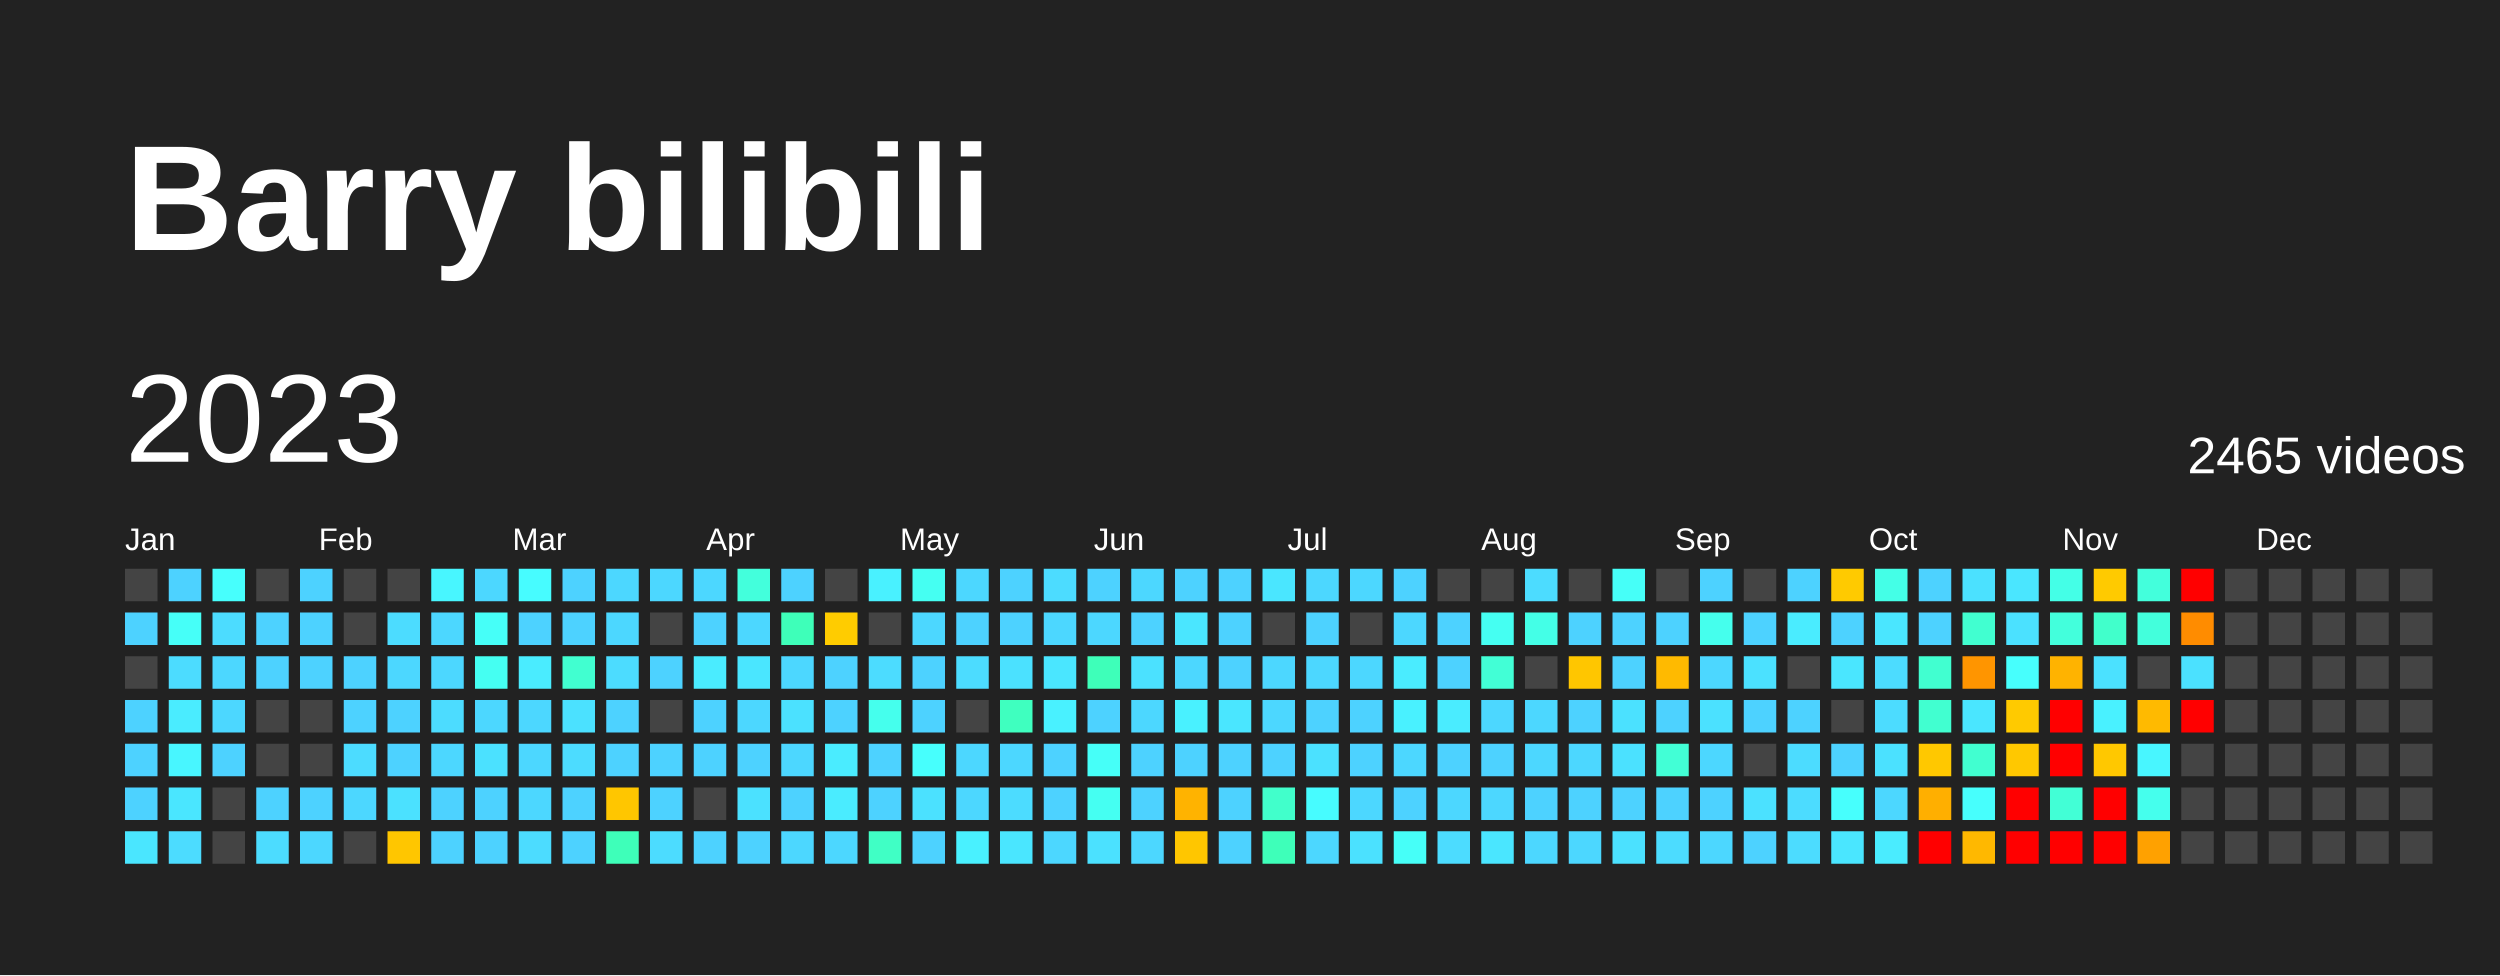
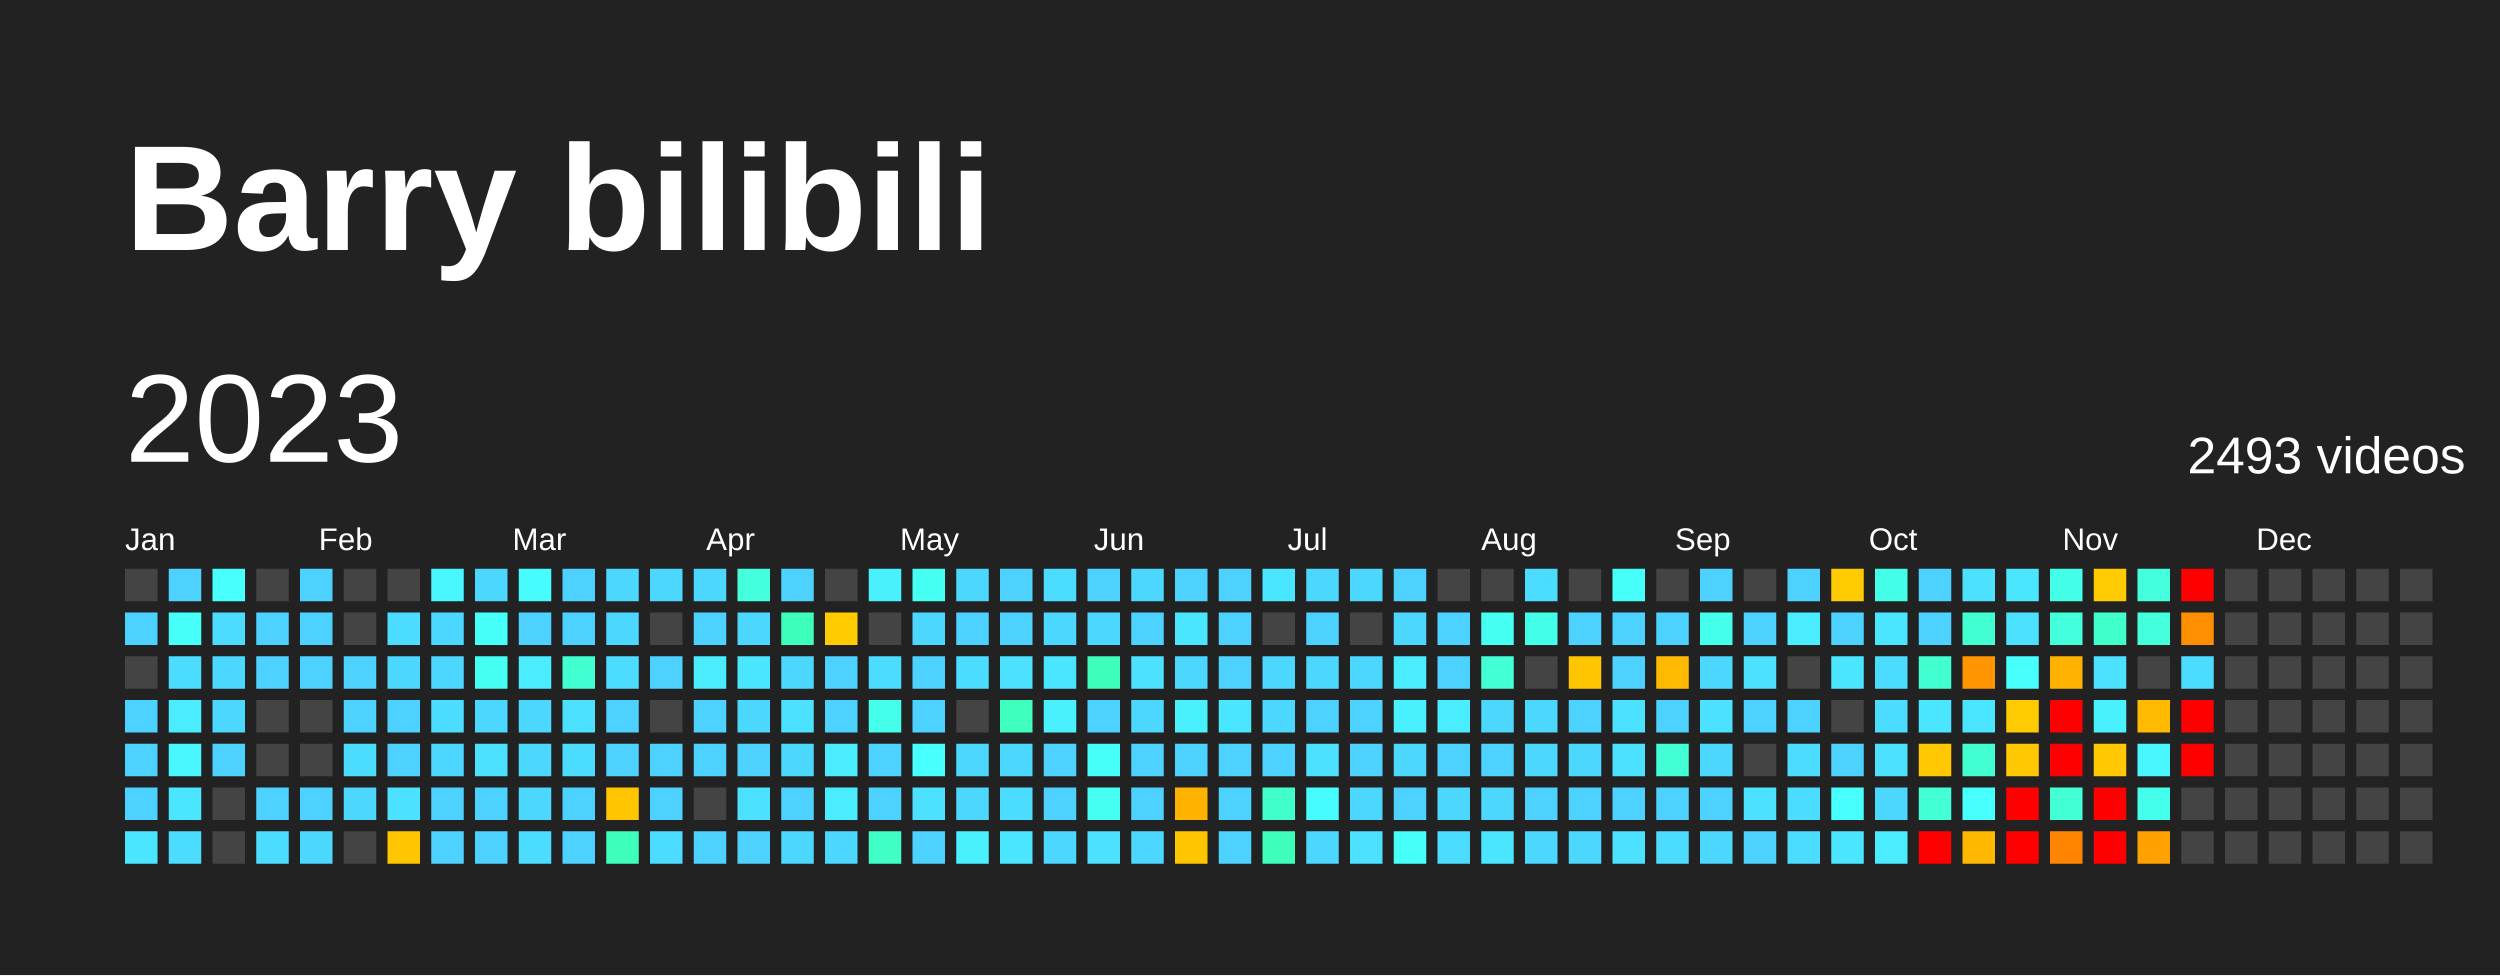
<svg xmlns="http://www.w3.org/2000/svg" baseProfile="full" height="78mm" version="1.1" viewBox="0,0,200,78" width="200mm">
  <defs />
  <rect fill="#222222" height="78" width="200" x="0" y="0" />
  <text fill="#FFFFFF" style="font-size:12px; font-family:Arial; font-weight:bold;" x="10" y="20">Barry bilibili</text>
  <text dominant-baseline="hanging" fill="#FFFFFF" style="font-size:10.0px; font-family:Arial;" x="10" y="30">2023</text>
-   <text dominant-baseline="hanging" fill="#FFFFFF" style="font-size:4.125px; font-family:Arial;" x="175" y="35">2465 videos</text>
+   <text dominant-baseline="hanging" fill="#FFFFFF" style="font-size:4.125px; font-family:Arial;" x="175" y="35">2493 videos</text>
  <text fill="#FFFFFF" style="font-size:2.5px; font-family:Arial" x="10.0" y="44">Jan</text>
  <text fill="#FFFFFF" style="font-size:2.5px; font-family:Arial" x="25.5" y="44">Feb</text>
  <text fill="#FFFFFF" style="font-size:2.5px; font-family:Arial" x="41.0" y="44">Mar</text>
  <text fill="#FFFFFF" style="font-size:2.5px; font-family:Arial" x="56.5" y="44">Apr</text>
  <text fill="#FFFFFF" style="font-size:2.5px; font-family:Arial" x="72.0" y="44">May</text>
  <text fill="#FFFFFF" style="font-size:2.5px; font-family:Arial" x="87.5" y="44">Jun</text>
  <text fill="#FFFFFF" style="font-size:2.5px; font-family:Arial" x="103.0" y="44">Jul</text>
  <text fill="#FFFFFF" style="font-size:2.5px; font-family:Arial" x="118.5" y="44">Aug</text>
  <text fill="#FFFFFF" style="font-size:2.5px; font-family:Arial" x="134.0" y="44">Sep</text>
  <text fill="#FFFFFF" style="font-size:2.5px; font-family:Arial" x="149.5" y="44">Oct</text>
  <text fill="#FFFFFF" style="font-size:2.5px; font-family:Arial" x="165.0" y="44">Nov</text>
  <text fill="#FFFFFF" style="font-size:2.5px; font-family:Arial" x="180.5" y="44">Dec</text>
  <rect fill="#444444" height="2.6" width="2.6" x="10.0" y="45.5" />
  <rect fill="#4dd2ff" height="2.6" width="2.6" x="10.0" y="49.0" />
  <rect fill="#444444" height="2.6" width="2.6" x="10.0" y="52.5" />
  <rect fill="#4dd2ff" height="2.6" width="2.6" x="10.0" y="56.0" />
  <rect fill="#4dd2ff" height="2.6" width="2.6" x="10.0" y="59.5" />
  <rect fill="#4dd2ff" height="2.6" width="2.6" x="10.0" y="63.0" />
  <rect fill="#4ae6ff" height="2.6" width="2.6" x="10.0" y="66.5" />
  <rect fill="#4dd2ff" height="2.6" width="2.6" x="13.5" y="45.5" />
  <rect fill="#46fff8" height="2.6" width="2.6" x="13.5" y="49.0" />
  <rect fill="#4cdcff" height="2.6" width="2.6" x="13.5" y="52.5" />
  <rect fill="#4aecff" height="2.6" width="2.6" x="13.5" y="56.0" />
  <rect fill="#48f6ff" height="2.6" width="2.6" x="13.5" y="59.5" />
  <rect fill="#4ae6ff" height="2.6" width="2.6" x="13.5" y="63.0" />
  <rect fill="#4cdcff" height="2.6" width="2.6" x="13.5" y="66.5" />
  <rect fill="#47fffd" height="2.6" width="2.6" x="17.0" y="45.5" />
  <rect fill="#4cdcff" height="2.6" width="2.6" x="17.0" y="49.0" />
  <rect fill="#4cd7ff" height="2.6" width="2.6" x="17.0" y="52.5" />
  <rect fill="#4cd7ff" height="2.6" width="2.6" x="17.0" y="56.0" />
  <rect fill="#4dd2ff" height="2.6" width="2.6" x="17.0" y="59.5" />
  <rect fill="#444444" height="2.6" width="2.6" x="17.0" y="63.0" />
  <rect fill="#444444" height="2.6" width="2.6" x="17.0" y="66.5" />
  <rect fill="#444444" height="2.6" width="2.6" x="20.5" y="45.5" />
  <rect fill="#4dd2ff" height="2.6" width="2.6" x="20.5" y="49.0" />
  <rect fill="#4dd2ff" height="2.6" width="2.6" x="20.5" y="52.5" />
  <rect fill="#444444" height="2.6" width="2.6" x="20.5" y="56.0" />
  <rect fill="#444444" height="2.6" width="2.6" x="20.5" y="59.5" />
  <rect fill="#4dd2ff" height="2.6" width="2.6" x="20.5" y="63.0" />
  <rect fill="#4cdcff" height="2.6" width="2.6" x="20.5" y="66.5" />
  <rect fill="#4dd2ff" height="2.6" width="2.6" x="24.0" y="45.5" />
  <rect fill="#4dd2ff" height="2.6" width="2.6" x="24.0" y="49.0" />
  <rect fill="#4dd2ff" height="2.6" width="2.6" x="24.0" y="52.5" />
  <rect fill="#444444" height="2.6" width="2.6" x="24.0" y="56.0" />
  <rect fill="#444444" height="2.6" width="2.6" x="24.0" y="59.5" />
  <rect fill="#4dd2ff" height="2.6" width="2.6" x="24.0" y="63.0" />
  <rect fill="#4cd7ff" height="2.6" width="2.6" x="24.0" y="66.5" />
  <rect fill="#444444" height="2.6" width="2.6" x="27.5" y="45.5" />
  <rect fill="#444444" height="2.6" width="2.6" x="27.5" y="49.0" />
  <rect fill="#4dd2ff" height="2.6" width="2.6" x="27.5" y="52.5" />
  <rect fill="#4dd2ff" height="2.6" width="2.6" x="27.5" y="56.0" />
  <rect fill="#4cdcff" height="2.6" width="2.6" x="27.5" y="59.5" />
  <rect fill="#4cd7ff" height="2.6" width="2.6" x="27.5" y="63.0" />
  <rect fill="#444444" height="2.6" width="2.6" x="27.5" y="66.5" />
  <rect fill="#444444" height="2.6" width="2.6" x="31.0" y="45.5" />
  <rect fill="#4cdcff" height="2.6" width="2.6" x="31.0" y="49.0" />
  <rect fill="#4cd7ff" height="2.6" width="2.6" x="31.0" y="52.5" />
  <rect fill="#4dd2ff" height="2.6" width="2.6" x="31.0" y="56.0" />
  <rect fill="#4dd2ff" height="2.6" width="2.6" x="31.0" y="59.5" />
  <rect fill="#4be1ff" height="2.6" width="2.6" x="31.0" y="63.0" />
  <rect fill="#ffc600" height="2.6" width="2.6" x="31.0" y="66.5" />
  <rect fill="#48f6ff" height="2.6" width="2.6" x="34.5" y="45.5" />
  <rect fill="#4cd7ff" height="2.6" width="2.6" x="34.5" y="49.0" />
  <rect fill="#4cd7ff" height="2.6" width="2.6" x="34.5" y="52.5" />
  <rect fill="#4cdcff" height="2.6" width="2.6" x="34.5" y="56.0" />
  <rect fill="#4cd7ff" height="2.6" width="2.6" x="34.5" y="59.5" />
  <rect fill="#4dd2ff" height="2.6" width="2.6" x="34.5" y="63.0" />
  <rect fill="#4dd2ff" height="2.6" width="2.6" x="34.5" y="66.5" />
  <rect fill="#4cd7ff" height="2.6" width="2.6" x="38.0" y="45.5" />
  <rect fill="#46fff8" height="2.6" width="2.6" x="38.0" y="49.0" />
  <rect fill="#45fff2" height="2.6" width="2.6" x="38.0" y="52.5" />
  <rect fill="#4cd7ff" height="2.6" width="2.6" x="38.0" y="56.0" />
  <rect fill="#4be1ff" height="2.6" width="2.6" x="38.0" y="59.5" />
  <rect fill="#4dd2ff" height="2.6" width="2.6" x="38.0" y="63.0" />
  <rect fill="#4dd2ff" height="2.6" width="2.6" x="38.0" y="66.5" />
  <rect fill="#47fcff" height="2.6" width="2.6" x="41.5" y="45.5" />
  <rect fill="#4dd2ff" height="2.6" width="2.6" x="41.5" y="49.0" />
  <rect fill="#4aecff" height="2.6" width="2.6" x="41.5" y="52.5" />
  <rect fill="#4cd7ff" height="2.6" width="2.6" x="41.5" y="56.0" />
  <rect fill="#4cd7ff" height="2.6" width="2.6" x="41.5" y="59.5" />
  <rect fill="#4cd7ff" height="2.6" width="2.6" x="41.5" y="63.0" />
  <rect fill="#4cdcff" height="2.6" width="2.6" x="41.5" y="66.5" />
  <rect fill="#4dd2ff" height="2.6" width="2.6" x="45.0" y="45.5" />
  <rect fill="#4dd2ff" height="2.6" width="2.6" x="45.0" y="49.0" />
  <rect fill="#41ffd0" height="2.6" width="2.6" x="45.0" y="52.5" />
  <rect fill="#4be1ff" height="2.6" width="2.6" x="45.0" y="56.0" />
  <rect fill="#4cdcff" height="2.6" width="2.6" x="45.0" y="59.5" />
  <rect fill="#4dd2ff" height="2.6" width="2.6" x="45.0" y="63.0" />
  <rect fill="#4dd2ff" height="2.6" width="2.6" x="45.0" y="66.5" />
  <rect fill="#4cd7ff" height="2.6" width="2.6" x="48.5" y="45.5" />
  <rect fill="#4cd7ff" height="2.6" width="2.6" x="48.5" y="49.0" />
  <rect fill="#4cdcff" height="2.6" width="2.6" x="48.5" y="52.5" />
  <rect fill="#4dd2ff" height="2.6" width="2.6" x="48.5" y="56.0" />
  <rect fill="#4dd2ff" height="2.6" width="2.6" x="48.5" y="59.5" />
  <rect fill="#ffc600" height="2.6" width="2.6" x="48.5" y="63.0" />
  <rect fill="#3effb9" height="2.6" width="2.6" x="48.5" y="66.5" />
  <rect fill="#4cd7ff" height="2.6" width="2.6" x="52.0" y="45.5" />
  <rect fill="#444444" height="2.6" width="2.6" x="52.0" y="49.0" />
  <rect fill="#4dd2ff" height="2.6" width="2.6" x="52.0" y="52.5" />
  <rect fill="#444444" height="2.6" width="2.6" x="52.0" y="56.0" />
  <rect fill="#4dd2ff" height="2.6" width="2.6" x="52.0" y="59.5" />
  <rect fill="#4dd2ff" height="2.6" width="2.6" x="52.0" y="63.0" />
  <rect fill="#4cdcff" height="2.6" width="2.6" x="52.0" y="66.5" />
  <rect fill="#4cd7ff" height="2.6" width="2.6" x="55.5" y="45.5" />
  <rect fill="#4dd2ff" height="2.6" width="2.6" x="55.5" y="49.0" />
  <rect fill="#4aecff" height="2.6" width="2.6" x="55.5" y="52.5" />
  <rect fill="#4dd2ff" height="2.6" width="2.6" x="55.5" y="56.0" />
  <rect fill="#4dd2ff" height="2.6" width="2.6" x="55.5" y="59.5" />
  <rect fill="#444444" height="2.6" width="2.6" x="55.5" y="63.0" />
  <rect fill="#4dd2ff" height="2.6" width="2.6" x="55.5" y="66.5" />
  <rect fill="#43ffdc" height="2.6" width="2.6" x="59.0" y="45.5" />
  <rect fill="#4cd7ff" height="2.6" width="2.6" x="59.0" y="49.0" />
  <rect fill="#4ae6ff" height="2.6" width="2.6" x="59.0" y="52.5" />
  <rect fill="#4cd7ff" height="2.6" width="2.6" x="59.0" y="56.0" />
  <rect fill="#4dd2ff" height="2.6" width="2.6" x="59.0" y="59.5" />
  <rect fill="#4be1ff" height="2.6" width="2.6" x="59.0" y="63.0" />
  <rect fill="#4dd2ff" height="2.6" width="2.6" x="59.0" y="66.5" />
  <rect fill="#4dd2ff" height="2.6" width="2.6" x="62.5" y="45.5" />
  <rect fill="#3effb9" height="2.6" width="2.6" x="62.5" y="49.0" />
  <rect fill="#4cd7ff" height="2.6" width="2.6" x="62.5" y="52.5" />
  <rect fill="#4be1ff" height="2.6" width="2.6" x="62.5" y="56.0" />
  <rect fill="#4cd7ff" height="2.6" width="2.6" x="62.5" y="59.5" />
  <rect fill="#4dd2ff" height="2.6" width="2.6" x="62.5" y="63.0" />
  <rect fill="#4cd7ff" height="2.6" width="2.6" x="62.5" y="66.5" />
  <rect fill="#444444" height="2.6" width="2.6" x="66.0" y="45.5" />
  <rect fill="#ffcc00" height="2.6" width="2.6" x="66.0" y="49.0" />
  <rect fill="#4dd2ff" height="2.6" width="2.6" x="66.0" y="52.5" />
  <rect fill="#4dd2ff" height="2.6" width="2.6" x="66.0" y="56.0" />
  <rect fill="#4aecff" height="2.6" width="2.6" x="66.0" y="59.5" />
  <rect fill="#4aecff" height="2.6" width="2.6" x="66.0" y="63.0" />
  <rect fill="#4cd7ff" height="2.6" width="2.6" x="66.0" y="66.5" />
  <rect fill="#49f1ff" height="2.6" width="2.6" x="69.5" y="45.5" />
  <rect fill="#444444" height="2.6" width="2.6" x="69.5" y="49.0" />
  <rect fill="#4cdcff" height="2.6" width="2.6" x="69.5" y="52.5" />
  <rect fill="#45ffed" height="2.6" width="2.6" x="69.5" y="56.0" />
  <rect fill="#4dd2ff" height="2.6" width="2.6" x="69.5" y="59.5" />
  <rect fill="#4dd2ff" height="2.6" width="2.6" x="69.5" y="63.0" />
  <rect fill="#40ffc5" height="2.6" width="2.6" x="69.5" y="66.5" />
  <rect fill="#45fff2" height="2.6" width="2.6" x="73.0" y="45.5" />
  <rect fill="#4cd7ff" height="2.6" width="2.6" x="73.0" y="49.0" />
  <rect fill="#4dd2ff" height="2.6" width="2.6" x="73.0" y="52.5" />
  <rect fill="#4dd2ff" height="2.6" width="2.6" x="73.0" y="56.0" />
  <rect fill="#47fffd" height="2.6" width="2.6" x="73.0" y="59.5" />
  <rect fill="#4be1ff" height="2.6" width="2.6" x="73.0" y="63.0" />
  <rect fill="#4dd2ff" height="2.6" width="2.6" x="73.0" y="66.5" />
  <rect fill="#4cd7ff" height="2.6" width="2.6" x="76.5" y="45.5" />
  <rect fill="#4dd2ff" height="2.6" width="2.6" x="76.5" y="49.0" />
  <rect fill="#4cdcff" height="2.6" width="2.6" x="76.5" y="52.5" />
  <rect fill="#444444" height="2.6" width="2.6" x="76.5" y="56.0" />
  <rect fill="#4cd7ff" height="2.6" width="2.6" x="76.5" y="59.5" />
  <rect fill="#4cd7ff" height="2.6" width="2.6" x="76.5" y="63.0" />
  <rect fill="#49f1ff" height="2.6" width="2.6" x="76.5" y="66.5" />
  <rect fill="#4dd2ff" height="2.6" width="2.6" x="80.0" y="45.5" />
  <rect fill="#4dd2ff" height="2.6" width="2.6" x="80.0" y="49.0" />
  <rect fill="#4be1ff" height="2.6" width="2.6" x="80.0" y="52.5" />
  <rect fill="#3fffbf" height="2.6" width="2.6" x="80.0" y="56.0" />
  <rect fill="#4cd7ff" height="2.6" width="2.6" x="80.0" y="59.5" />
  <rect fill="#4cdcff" height="2.6" width="2.6" x="80.0" y="63.0" />
  <rect fill="#4ae6ff" height="2.6" width="2.6" x="80.0" y="66.5" />
  <rect fill="#4cdcff" height="2.6" width="2.6" x="83.5" y="45.5" />
  <rect fill="#4cd7ff" height="2.6" width="2.6" x="83.5" y="49.0" />
  <rect fill="#4ae6ff" height="2.6" width="2.6" x="83.5" y="52.5" />
  <rect fill="#49f1ff" height="2.6" width="2.6" x="83.5" y="56.0" />
  <rect fill="#4dd2ff" height="2.6" width="2.6" x="83.5" y="59.5" />
  <rect fill="#4dd2ff" height="2.6" width="2.6" x="83.5" y="63.0" />
  <rect fill="#4cd7ff" height="2.6" width="2.6" x="83.5" y="66.5" />
  <rect fill="#4dd2ff" height="2.6" width="2.6" x="87.0" y="45.5" />
  <rect fill="#4cd7ff" height="2.6" width="2.6" x="87.0" y="49.0" />
  <rect fill="#3effb9" height="2.6" width="2.6" x="87.0" y="52.5" />
  <rect fill="#4dd2ff" height="2.6" width="2.6" x="87.0" y="56.0" />
  <rect fill="#46fff8" height="2.6" width="2.6" x="87.0" y="59.5" />
  <rect fill="#45fff2" height="2.6" width="2.6" x="87.0" y="63.0" />
  <rect fill="#4be1ff" height="2.6" width="2.6" x="87.0" y="66.5" />
  <rect fill="#4cd7ff" height="2.6" width="2.6" x="90.5" y="45.5" />
  <rect fill="#4dd2ff" height="2.6" width="2.6" x="90.5" y="49.0" />
  <rect fill="#4be1ff" height="2.6" width="2.6" x="90.5" y="52.5" />
  <rect fill="#4cd7ff" height="2.6" width="2.6" x="90.5" y="56.0" />
  <rect fill="#4dd2ff" height="2.6" width="2.6" x="90.5" y="59.5" />
  <rect fill="#4dd2ff" height="2.6" width="2.6" x="90.5" y="63.0" />
  <rect fill="#4cd7ff" height="2.6" width="2.6" x="90.5" y="66.5" />
  <rect fill="#4dd2ff" height="2.6" width="2.6" x="94.0" y="45.5" />
  <rect fill="#4ae6ff" height="2.6" width="2.6" x="94.0" y="49.0" />
  <rect fill="#4cd7ff" height="2.6" width="2.6" x="94.0" y="52.5" />
  <rect fill="#49f1ff" height="2.6" width="2.6" x="94.0" y="56.0" />
  <rect fill="#4dd2ff" height="2.6" width="2.6" x="94.0" y="59.5" />
  <rect fill="#ffb300" height="2.6" width="2.6" x="94.0" y="63.0" />
  <rect fill="#ffc600" height="2.6" width="2.6" x="94.0" y="66.5" />
  <rect fill="#4dd2ff" height="2.6" width="2.6" x="97.5" y="45.5" />
  <rect fill="#4dd2ff" height="2.6" width="2.6" x="97.5" y="49.0" />
  <rect fill="#4dd2ff" height="2.6" width="2.6" x="97.5" y="52.5" />
  <rect fill="#4ae6ff" height="2.6" width="2.6" x="97.5" y="56.0" />
  <rect fill="#4dd2ff" height="2.6" width="2.6" x="97.5" y="59.5" />
  <rect fill="#4dd2ff" height="2.6" width="2.6" x="97.5" y="63.0" />
  <rect fill="#4dd2ff" height="2.6" width="2.6" x="97.5" y="66.5" />
  <rect fill="#4ae6ff" height="2.6" width="2.6" x="101.0" y="45.5" />
  <rect fill="#444444" height="2.6" width="2.6" x="101.0" y="49.0" />
  <rect fill="#4cd7ff" height="2.6" width="2.6" x="101.0" y="52.5" />
  <rect fill="#4cd7ff" height="2.6" width="2.6" x="101.0" y="56.0" />
  <rect fill="#4dd2ff" height="2.6" width="2.6" x="101.0" y="59.5" />
  <rect fill="#41ffcb" height="2.6" width="2.6" x="101.0" y="63.0" />
  <rect fill="#3effb9" height="2.6" width="2.6" x="101.0" y="66.5" />
  <rect fill="#4cd7ff" height="2.6" width="2.6" x="104.5" y="45.5" />
  <rect fill="#4dd2ff" height="2.6" width="2.6" x="104.5" y="49.0" />
  <rect fill="#4cd7ff" height="2.6" width="2.6" x="104.5" y="52.5" />
  <rect fill="#4dd2ff" height="2.6" width="2.6" x="104.5" y="56.0" />
  <rect fill="#4be1ff" height="2.6" width="2.6" x="104.5" y="59.5" />
  <rect fill="#47fcff" height="2.6" width="2.6" x="104.5" y="63.0" />
  <rect fill="#4cd7ff" height="2.6" width="2.6" x="104.5" y="66.5" />
  <rect fill="#4cd7ff" height="2.6" width="2.6" x="108.0" y="45.5" />
  <rect fill="#444444" height="2.6" width="2.6" x="108.0" y="49.0" />
  <rect fill="#4cd7ff" height="2.6" width="2.6" x="108.0" y="52.5" />
  <rect fill="#4dd2ff" height="2.6" width="2.6" x="108.0" y="56.0" />
  <rect fill="#4dd2ff" height="2.6" width="2.6" x="108.0" y="59.5" />
  <rect fill="#4cd7ff" height="2.6" width="2.6" x="108.0" y="63.0" />
  <rect fill="#4be1ff" height="2.6" width="2.6" x="108.0" y="66.5" />
  <rect fill="#4dd2ff" height="2.6" width="2.6" x="111.5" y="45.5" />
  <rect fill="#4cd7ff" height="2.6" width="2.6" x="111.5" y="49.0" />
  <rect fill="#4aecff" height="2.6" width="2.6" x="111.5" y="52.5" />
  <rect fill="#49f1ff" height="2.6" width="2.6" x="111.5" y="56.0" />
  <rect fill="#4cd7ff" height="2.6" width="2.6" x="111.5" y="59.5" />
  <rect fill="#4dd2ff" height="2.6" width="2.6" x="111.5" y="63.0" />
  <rect fill="#46fff8" height="2.6" width="2.6" x="111.5" y="66.5" />
  <rect fill="#444444" height="2.6" width="2.6" x="115.0" y="45.5" />
  <rect fill="#4dd2ff" height="2.6" width="2.6" x="115.0" y="49.0" />
  <rect fill="#4dd2ff" height="2.6" width="2.6" x="115.0" y="52.5" />
  <rect fill="#4aecff" height="2.6" width="2.6" x="115.0" y="56.0" />
  <rect fill="#4dd2ff" height="2.6" width="2.6" x="115.0" y="59.5" />
  <rect fill="#4cd7ff" height="2.6" width="2.6" x="115.0" y="63.0" />
  <rect fill="#4cdcff" height="2.6" width="2.6" x="115.0" y="66.5" />
  <rect fill="#444444" height="2.6" width="2.6" x="118.5" y="45.5" />
  <rect fill="#45fff2" height="2.6" width="2.6" x="118.5" y="49.0" />
  <rect fill="#42ffd6" height="2.6" width="2.6" x="118.5" y="52.5" />
  <rect fill="#4cd7ff" height="2.6" width="2.6" x="118.5" y="56.0" />
  <rect fill="#4dd2ff" height="2.6" width="2.6" x="118.5" y="59.5" />
  <rect fill="#4cd7ff" height="2.6" width="2.6" x="118.5" y="63.0" />
  <rect fill="#4ae6ff" height="2.6" width="2.6" x="118.5" y="66.5" />
  <rect fill="#4cdcff" height="2.6" width="2.6" x="122.0" y="45.5" />
  <rect fill="#44ffe7" height="2.6" width="2.6" x="122.0" y="49.0" />
  <rect fill="#444444" height="2.6" width="2.6" x="122.0" y="52.5" />
  <rect fill="#4cd7ff" height="2.6" width="2.6" x="122.0" y="56.0" />
  <rect fill="#4cd7ff" height="2.6" width="2.6" x="122.0" y="59.5" />
  <rect fill="#4dd2ff" height="2.6" width="2.6" x="122.0" y="63.0" />
  <rect fill="#4cd7ff" height="2.6" width="2.6" x="122.0" y="66.5" />
  <rect fill="#444444" height="2.6" width="2.6" x="125.5" y="45.5" />
  <rect fill="#4dd2ff" height="2.6" width="2.6" x="125.5" y="49.0" />
  <rect fill="#ffc600" height="2.6" width="2.6" x="125.5" y="52.5" />
  <rect fill="#4dd2ff" height="2.6" width="2.6" x="125.5" y="56.0" />
  <rect fill="#4cd7ff" height="2.6" width="2.6" x="125.5" y="59.5" />
  <rect fill="#4dd2ff" height="2.6" width="2.6" x="125.5" y="63.0" />
  <rect fill="#4cd7ff" height="2.6" width="2.6" x="125.5" y="66.5" />
  <rect fill="#46fff8" height="2.6" width="2.6" x="129.0" y="45.5" />
  <rect fill="#4dd2ff" height="2.6" width="2.6" x="129.0" y="49.0" />
  <rect fill="#4dd2ff" height="2.6" width="2.6" x="129.0" y="52.5" />
  <rect fill="#4be1ff" height="2.6" width="2.6" x="129.0" y="56.0" />
  <rect fill="#4be1ff" height="2.6" width="2.6" x="129.0" y="59.5" />
  <rect fill="#4dd2ff" height="2.6" width="2.6" x="129.0" y="63.0" />
  <rect fill="#4be1ff" height="2.6" width="2.6" x="129.0" y="66.5" />
  <rect fill="#444444" height="2.6" width="2.6" x="132.5" y="45.5" />
  <rect fill="#4dd2ff" height="2.6" width="2.6" x="132.5" y="49.0" />
  <rect fill="#ffba00" height="2.6" width="2.6" x="132.5" y="52.5" />
  <rect fill="#4dd2ff" height="2.6" width="2.6" x="132.5" y="56.0" />
  <rect fill="#42ffd6" height="2.6" width="2.6" x="132.5" y="59.5" />
  <rect fill="#4dd2ff" height="2.6" width="2.6" x="132.5" y="63.0" />
  <rect fill="#4cdcff" height="2.6" width="2.6" x="132.5" y="66.5" />
  <rect fill="#4dd2ff" height="2.6" width="2.6" x="136.0" y="45.5" />
  <rect fill="#45ffed" height="2.6" width="2.6" x="136.0" y="49.0" />
  <rect fill="#4cd7ff" height="2.6" width="2.6" x="136.0" y="52.5" />
  <rect fill="#4be1ff" height="2.6" width="2.6" x="136.0" y="56.0" />
  <rect fill="#4cd7ff" height="2.6" width="2.6" x="136.0" y="59.5" />
  <rect fill="#4dd2ff" height="2.6" width="2.6" x="136.0" y="63.0" />
  <rect fill="#4cd7ff" height="2.6" width="2.6" x="136.0" y="66.5" />
  <rect fill="#444444" height="2.6" width="2.6" x="139.5" y="45.5" />
  <rect fill="#4dd2ff" height="2.6" width="2.6" x="139.5" y="49.0" />
  <rect fill="#4be1ff" height="2.6" width="2.6" x="139.5" y="52.5" />
  <rect fill="#4dd2ff" height="2.6" width="2.6" x="139.5" y="56.0" />
  <rect fill="#444444" height="2.6" width="2.6" x="139.5" y="59.5" />
  <rect fill="#4be1ff" height="2.6" width="2.6" x="139.5" y="63.0" />
  <rect fill="#4dd2ff" height="2.6" width="2.6" x="139.5" y="66.5" />
  <rect fill="#4dd2ff" height="2.6" width="2.6" x="143.0" y="45.5" />
  <rect fill="#4aecff" height="2.6" width="2.6" x="143.0" y="49.0" />
  <rect fill="#444444" height="2.6" width="2.6" x="143.0" y="52.5" />
  <rect fill="#4dd2ff" height="2.6" width="2.6" x="143.0" y="56.0" />
  <rect fill="#4cdcff" height="2.6" width="2.6" x="143.0" y="59.5" />
  <rect fill="#4cdcff" height="2.6" width="2.6" x="143.0" y="63.0" />
  <rect fill="#4cdcff" height="2.6" width="2.6" x="143.0" y="66.5" />
  <rect fill="#ffca00" height="2.6" width="2.6" x="146.5" y="45.5" />
  <rect fill="#4dd2ff" height="2.6" width="2.6" x="146.5" y="49.0" />
  <rect fill="#4ae6ff" height="2.6" width="2.6" x="146.5" y="52.5" />
  <rect fill="#444444" height="2.6" width="2.6" x="146.5" y="56.0" />
  <rect fill="#4dd2ff" height="2.6" width="2.6" x="146.5" y="59.5" />
  <rect fill="#47fffd" height="2.6" width="2.6" x="146.5" y="63.0" />
  <rect fill="#4ae6ff" height="2.6" width="2.6" x="146.5" y="66.5" />
  <rect fill="#44ffe7" height="2.6" width="2.6" x="150.0" y="45.5" />
  <rect fill="#4ae6ff" height="2.6" width="2.6" x="150.0" y="49.0" />
  <rect fill="#4cdcff" height="2.6" width="2.6" x="150.0" y="52.5" />
  <rect fill="#4cdcff" height="2.6" width="2.6" x="150.0" y="56.0" />
  <rect fill="#4be1ff" height="2.6" width="2.6" x="150.0" y="59.5" />
  <rect fill="#4cd7ff" height="2.6" width="2.6" x="150.0" y="63.0" />
  <rect fill="#4aecff" height="2.6" width="2.6" x="150.0" y="66.5" />
  <rect fill="#4dd2ff" height="2.6" width="2.6" x="153.5" y="45.5" />
  <rect fill="#4dd2ff" height="2.6" width="2.6" x="153.5" y="49.0" />
  <rect fill="#41ffd0" height="2.6" width="2.6" x="153.5" y="52.5" />
-   <rect fill="#41ffd0" height="2.6" width="2.6" x="153.5" y="56.0" />
+   <rect fill="#4ae6ff" height="2.6" width="2.6" x="153.5" y="56.0" />
  <rect fill="#ffc800" height="2.6" width="2.6" x="153.5" y="59.5" />
-   <rect fill="#ffaf00" height="2.6" width="2.6" x="153.5" y="63.0" />
+   <rect fill="#42ffd6" height="2.6" width="2.6" x="153.5" y="63.0" />
  <rect fill="red" height="2.6" width="2.6" x="153.5" y="66.5" />
  <rect fill="#4be1ff" height="2.6" width="2.6" x="157.0" y="45.5" />
  <rect fill="#41ffd0" height="2.6" width="2.6" x="157.0" y="49.0" />
  <rect fill="#ff9500" height="2.6" width="2.6" x="157.0" y="52.5" />
  <rect fill="#4ae6ff" height="2.6" width="2.6" x="157.0" y="56.0" />
  <rect fill="#41ffd0" height="2.6" width="2.6" x="157.0" y="59.5" />
  <rect fill="#47fffd" height="2.6" width="2.6" x="157.0" y="63.0" />
  <rect fill="#ffb800" height="2.6" width="2.6" x="157.0" y="66.5" />
  <rect fill="#4ae6ff" height="2.6" width="2.6" x="160.5" y="45.5" />
  <rect fill="#4be1ff" height="2.6" width="2.6" x="160.5" y="49.0" />
  <rect fill="#47fffd" height="2.6" width="2.6" x="160.5" y="52.5" />
  <rect fill="#ffca00" height="2.6" width="2.6" x="160.5" y="56.0" />
  <rect fill="#ffc800" height="2.6" width="2.6" x="160.5" y="59.5" />
  <rect fill="red" height="2.6" width="2.6" x="160.5" y="63.0" />
  <rect fill="red" height="2.6" width="2.6" x="160.5" y="66.5" />
  <rect fill="#44ffe7" height="2.6" width="2.6" x="164.0" y="45.5" />
  <rect fill="#43ffdc" height="2.6" width="2.6" x="164.0" y="49.0" />
  <rect fill="#ffb300" height="2.6" width="2.6" x="164.0" y="52.5" />
  <rect fill="red" height="2.6" width="2.6" x="164.0" y="56.0" />
  <rect fill="red" height="2.6" width="2.6" x="164.0" y="59.5" />
  <rect fill="#42ffd6" height="2.6" width="2.6" x="164.0" y="63.0" />
-   <rect fill="red" height="2.6" width="2.6" x="164.0" y="66.5" />
+   <rect fill="#ff8500" height="2.6" width="2.6" x="164.0" y="66.5" />
  <rect fill="#ffca00" height="2.6" width="2.6" x="167.5" y="45.5" />
  <rect fill="#41ffcb" height="2.6" width="2.6" x="167.5" y="49.0" />
  <rect fill="#4be1ff" height="2.6" width="2.6" x="167.5" y="52.5" />
  <rect fill="#49f1ff" height="2.6" width="2.6" x="167.5" y="56.0" />
  <rect fill="#ffc800" height="2.6" width="2.6" x="167.5" y="59.5" />
  <rect fill="red" height="2.6" width="2.6" x="167.5" y="63.0" />
  <rect fill="red" height="2.6" width="2.6" x="167.5" y="66.5" />
  <rect fill="#43ffdc" height="2.6" width="2.6" x="171.0" y="45.5" />
  <rect fill="#43ffdc" height="2.6" width="2.6" x="171.0" y="49.0" />
  <rect fill="#444444" height="2.6" width="2.6" x="171.0" y="52.5" />
  <rect fill="#ffba00" height="2.6" width="2.6" x="171.0" y="56.0" />
  <rect fill="#48f6ff" height="2.6" width="2.6" x="171.0" y="59.5" />
  <rect fill="#45ffed" height="2.6" width="2.6" x="171.0" y="63.0" />
  <rect fill="#ffa100" height="2.6" width="2.6" x="171.0" y="66.5" />
  <rect fill="red" height="2.6" width="2.6" x="174.5" y="45.5" />
-   <rect fill="#ff8c00" height="2.6" width="2.6" x="174.5" y="49.0" />
-   <rect fill="#4be1ff" height="2.6" width="2.6" x="174.5" y="52.5" />
+   <rect fill="#ff8e00" height="2.6" width="2.6" x="174.5" y="49.0" />
+   <rect fill="#4cdcff" height="2.6" width="2.6" x="174.5" y="52.5" />
  <rect fill="red" height="2.6" width="2.6" x="174.5" y="56.0" />
-   <rect fill="#444444" height="2.6" width="2.6" x="174.5" y="59.5" />
+   <rect fill="red" height="2.6" width="2.6" x="174.5" y="59.5" />
  <rect fill="#444444" height="2.6" width="2.6" x="174.5" y="63.0" />
  <rect fill="#444444" height="2.6" width="2.6" x="174.5" y="66.5" />
  <rect fill="#444444" height="2.6" width="2.6" x="178.0" y="45.5" />
  <rect fill="#444444" height="2.6" width="2.6" x="178.0" y="49.0" />
  <rect fill="#444444" height="2.6" width="2.6" x="178.0" y="52.5" />
  <rect fill="#444444" height="2.6" width="2.6" x="178.0" y="56.0" />
  <rect fill="#444444" height="2.6" width="2.6" x="178.0" y="59.5" />
  <rect fill="#444444" height="2.6" width="2.6" x="178.0" y="63.0" />
  <rect fill="#444444" height="2.6" width="2.6" x="178.0" y="66.5" />
  <rect fill="#444444" height="2.6" width="2.6" x="181.5" y="45.5" />
  <rect fill="#444444" height="2.6" width="2.6" x="181.5" y="49.0" />
  <rect fill="#444444" height="2.6" width="2.6" x="181.5" y="52.5" />
  <rect fill="#444444" height="2.6" width="2.6" x="181.5" y="56.0" />
  <rect fill="#444444" height="2.6" width="2.6" x="181.5" y="59.5" />
  <rect fill="#444444" height="2.6" width="2.6" x="181.5" y="63.0" />
  <rect fill="#444444" height="2.6" width="2.6" x="181.5" y="66.5" />
  <rect fill="#444444" height="2.6" width="2.6" x="185.0" y="45.5" />
  <rect fill="#444444" height="2.6" width="2.6" x="185.0" y="49.0" />
  <rect fill="#444444" height="2.6" width="2.6" x="185.0" y="52.5" />
  <rect fill="#444444" height="2.6" width="2.6" x="185.0" y="56.0" />
  <rect fill="#444444" height="2.6" width="2.6" x="185.0" y="59.5" />
  <rect fill="#444444" height="2.6" width="2.6" x="185.0" y="63.0" />
  <rect fill="#444444" height="2.6" width="2.6" x="185.0" y="66.5" />
  <rect fill="#444444" height="2.6" width="2.6" x="188.5" y="45.5" />
  <rect fill="#444444" height="2.6" width="2.6" x="188.5" y="49.0" />
  <rect fill="#444444" height="2.6" width="2.6" x="188.5" y="52.5" />
  <rect fill="#444444" height="2.6" width="2.6" x="188.5" y="56.0" />
  <rect fill="#444444" height="2.6" width="2.6" x="188.5" y="59.5" />
  <rect fill="#444444" height="2.6" width="2.6" x="188.5" y="63.0" />
  <rect fill="#444444" height="2.6" width="2.6" x="188.5" y="66.5" />
  <rect fill="#444444" height="2.6" width="2.6" x="192.0" y="45.5" />
  <rect fill="#444444" height="2.6" width="2.6" x="192.0" y="49.0" />
  <rect fill="#444444" height="2.6" width="2.6" x="192.0" y="52.5" />
  <rect fill="#444444" height="2.6" width="2.6" x="192.0" y="56.0" />
  <rect fill="#444444" height="2.6" width="2.6" x="192.0" y="59.5" />
  <rect fill="#444444" height="2.6" width="2.6" x="192.0" y="63.0" />
  <rect fill="#444444" height="2.6" width="2.6" x="192.0" y="66.5" />
</svg>
